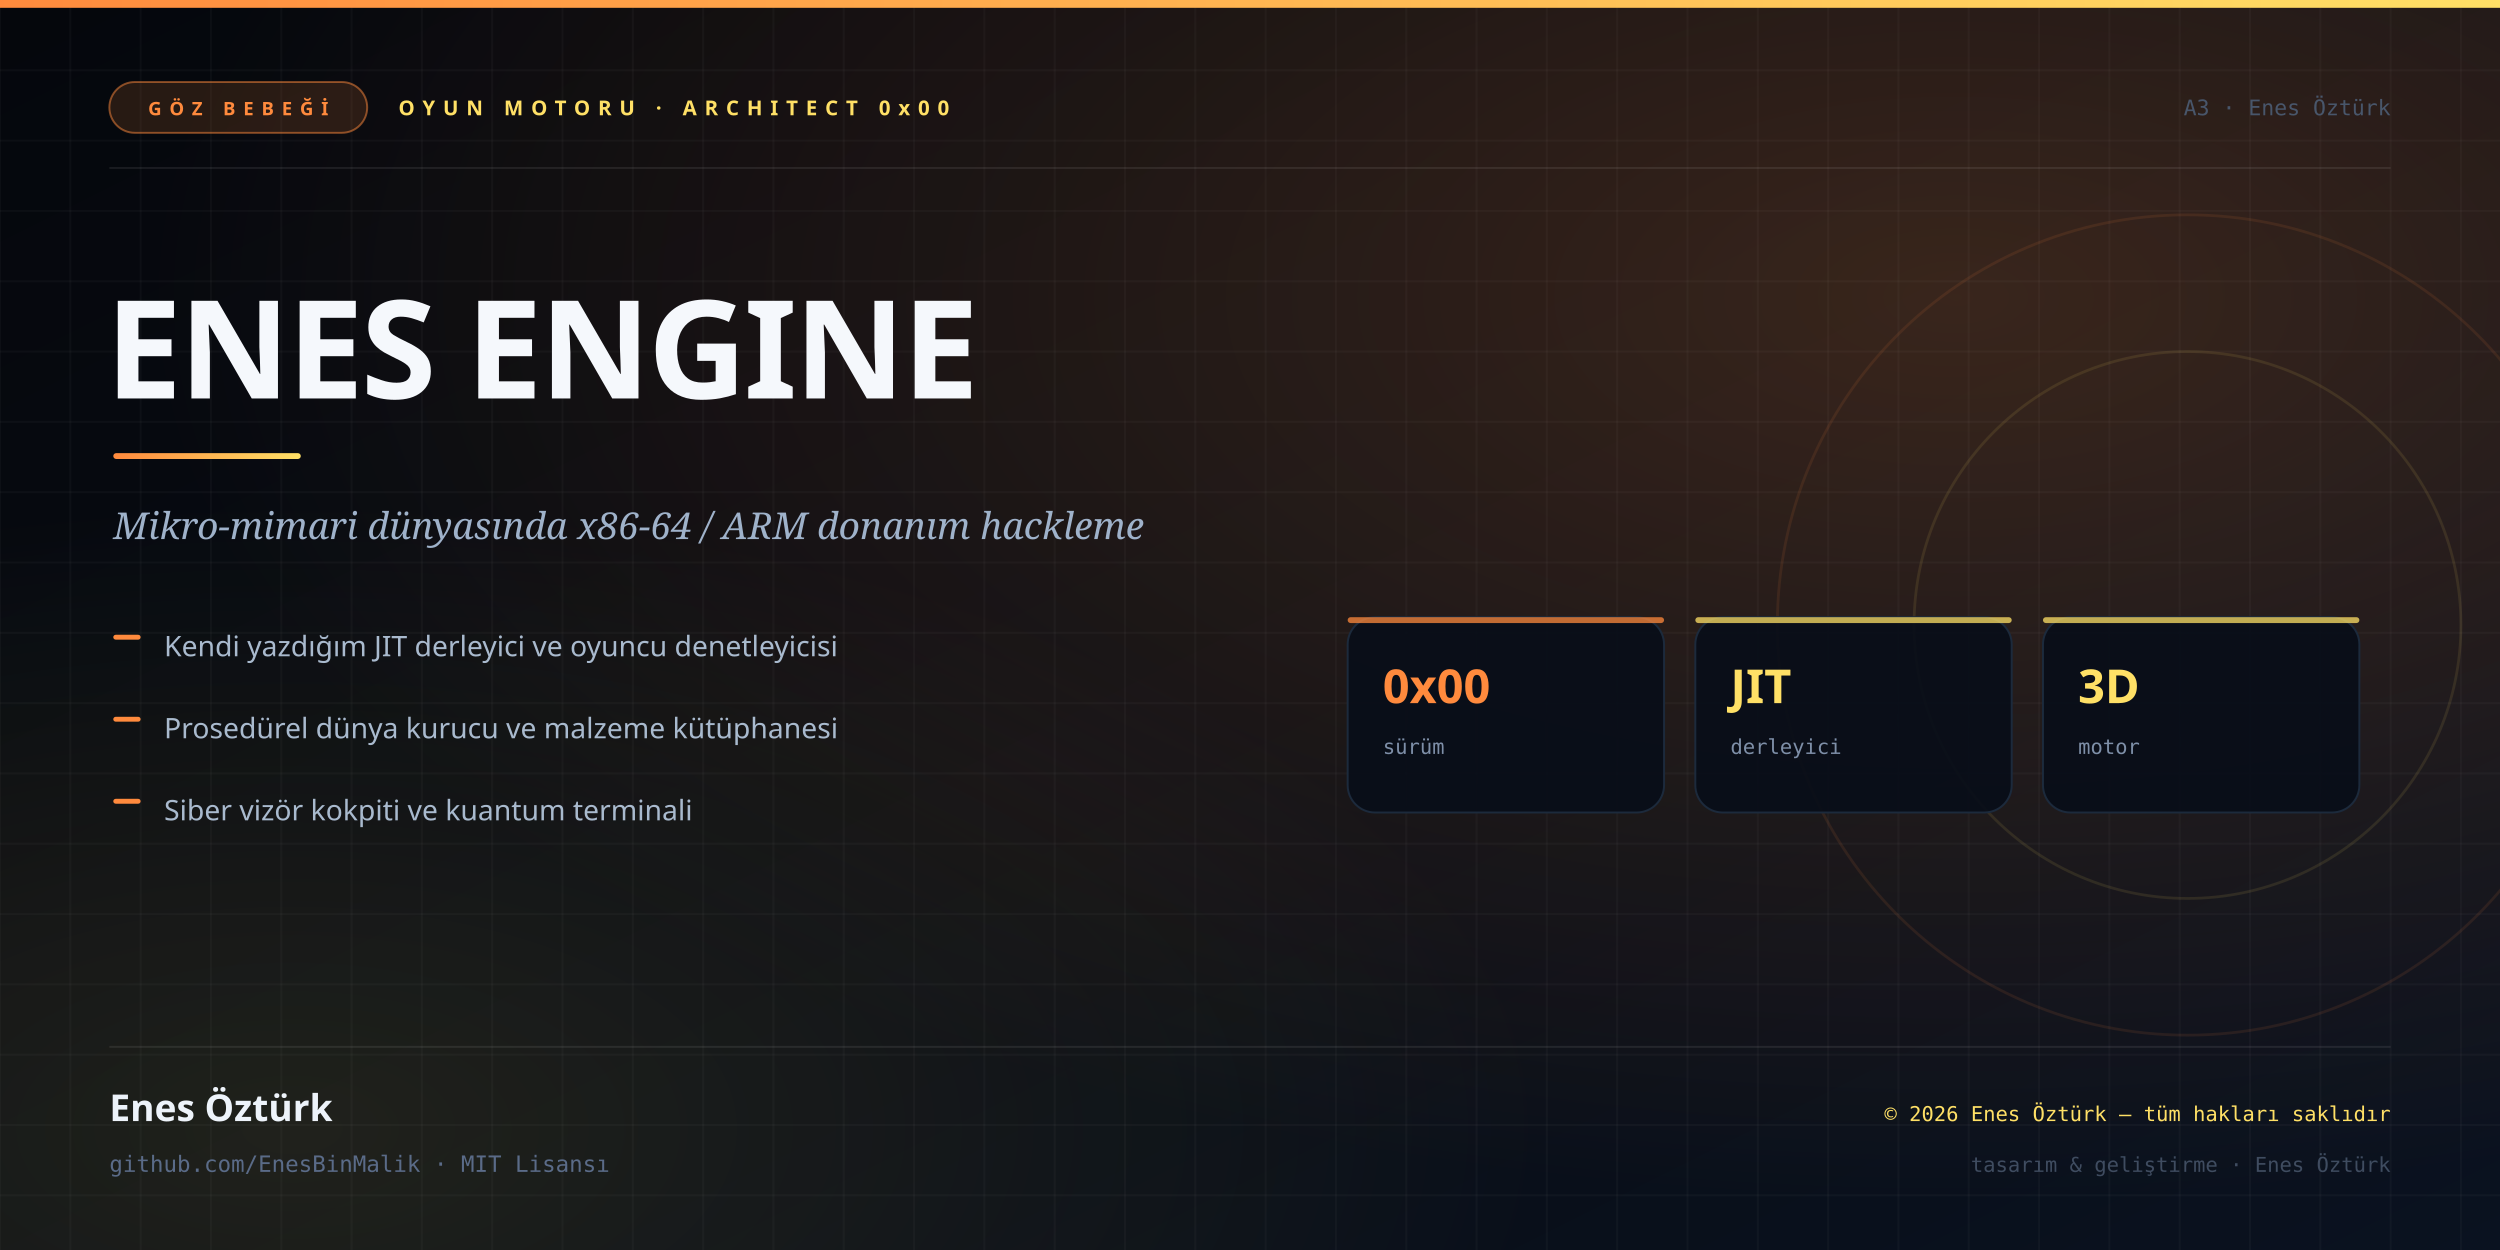
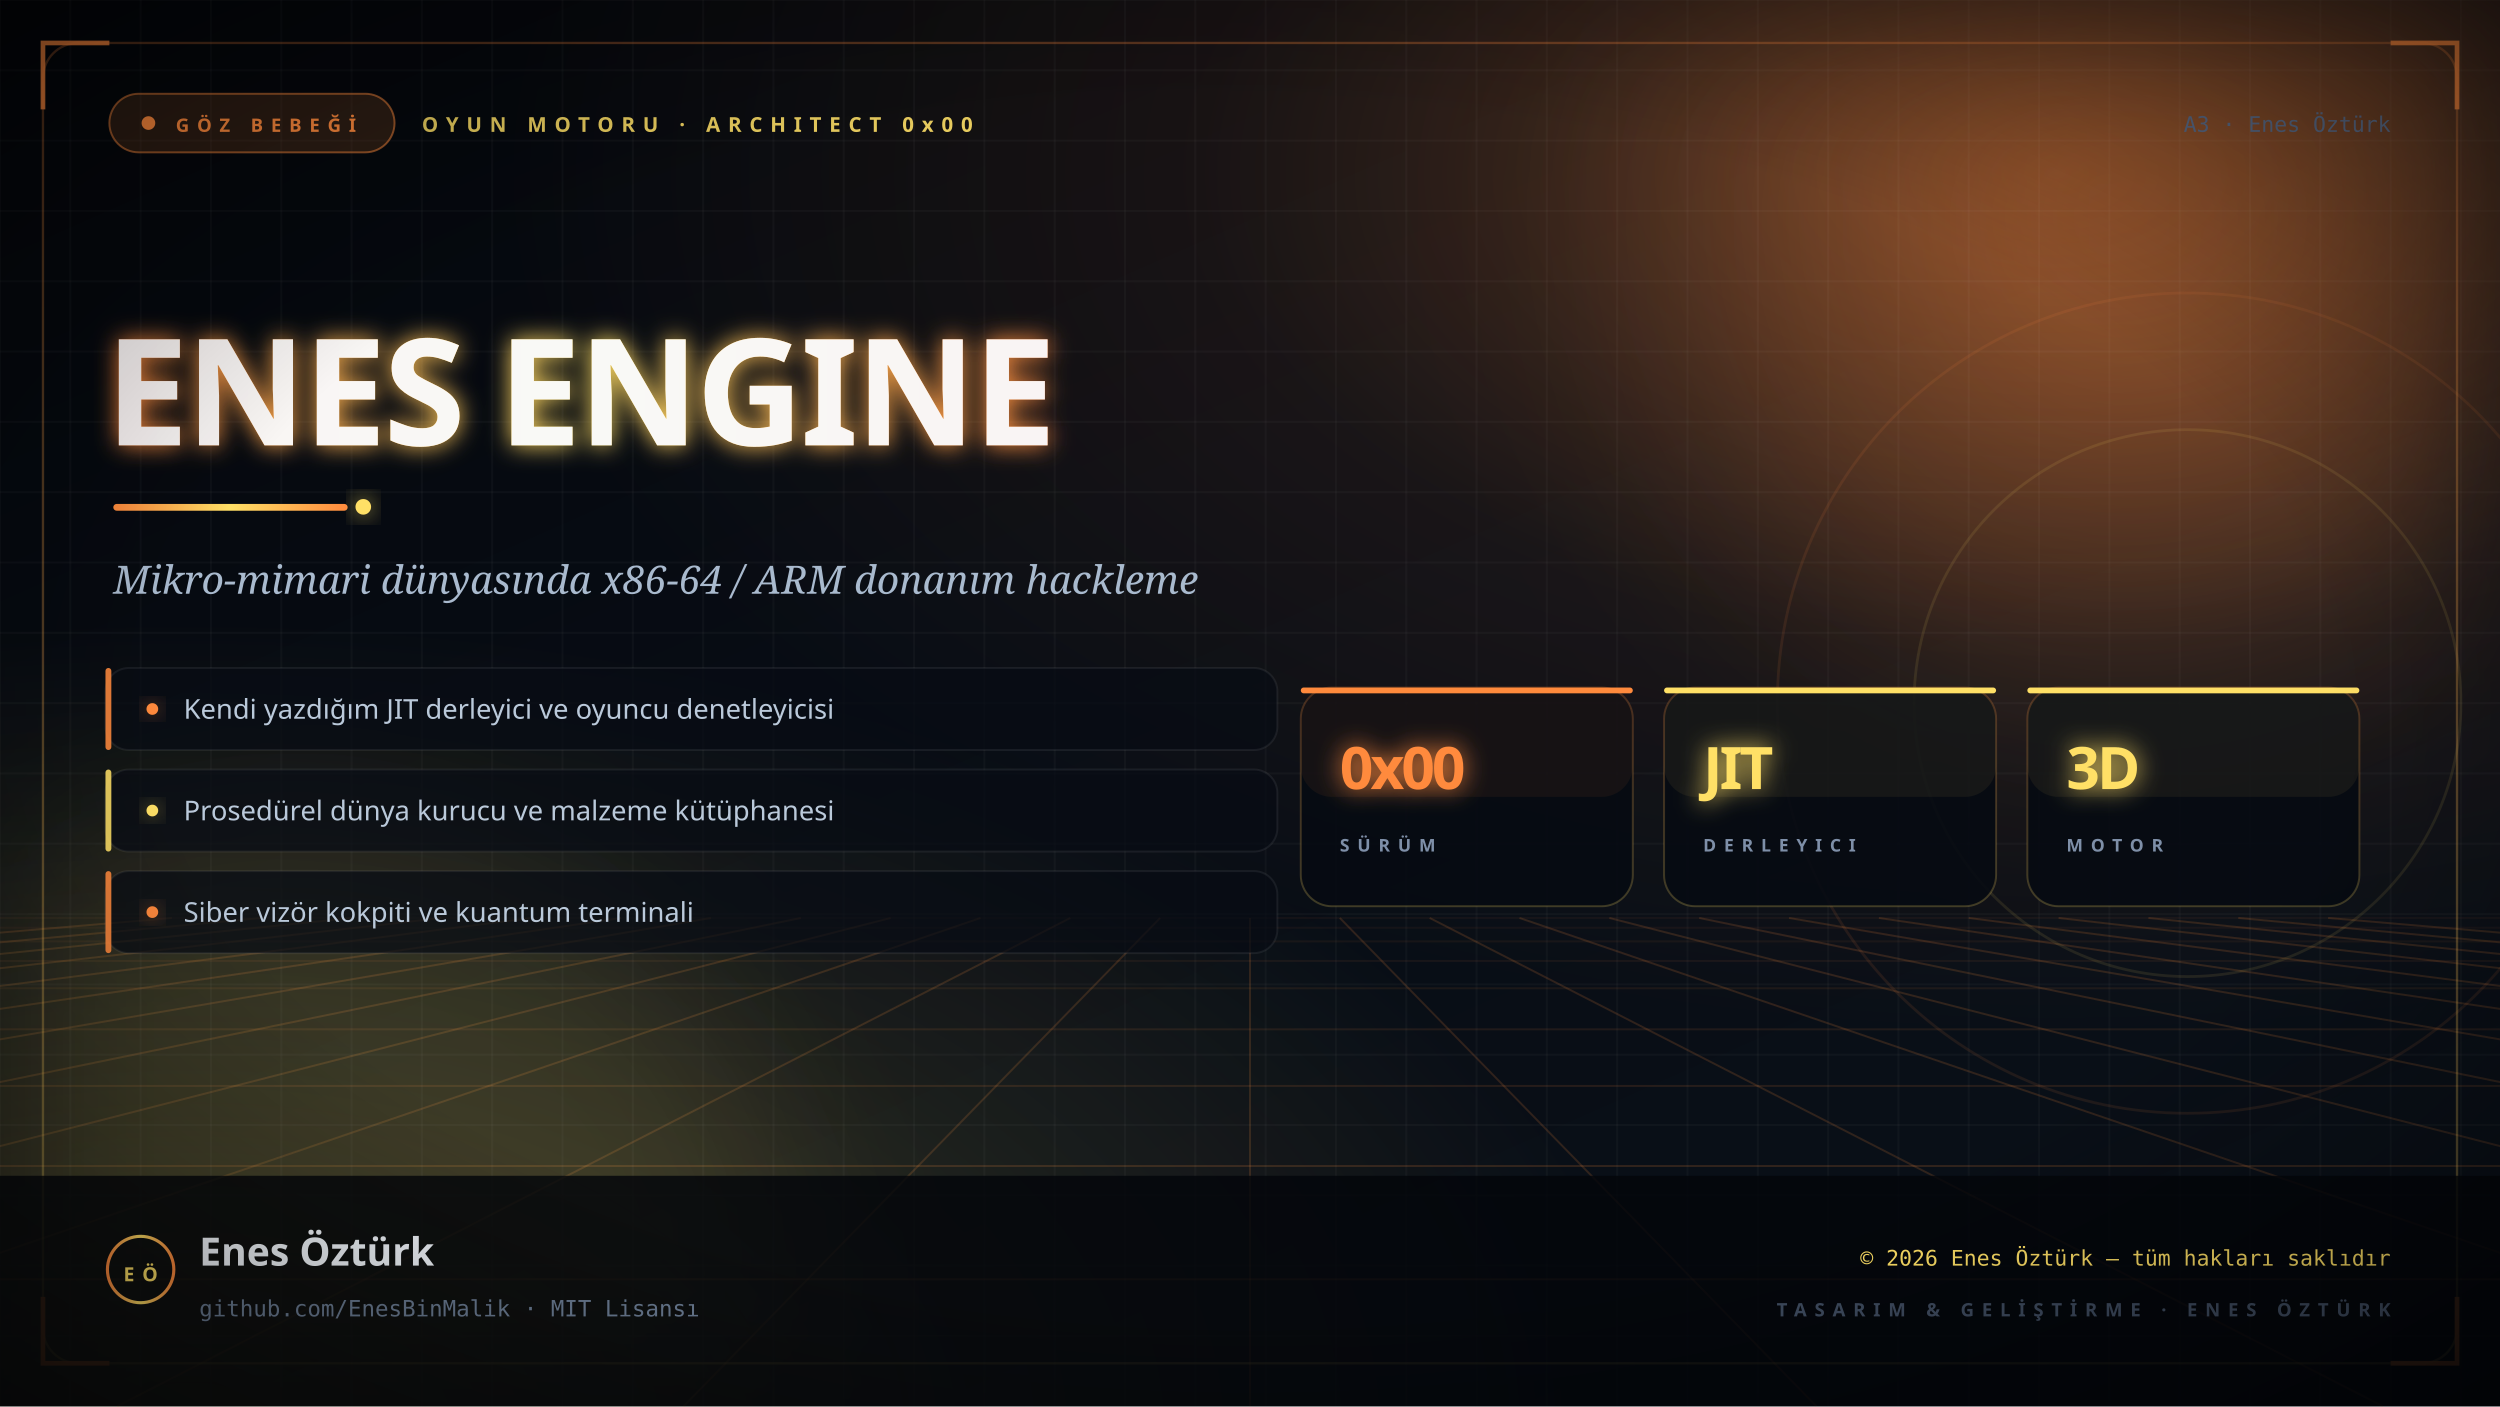
- <svg xmlns="http://www.w3.org/2000/svg" width="1280" height="640" viewBox="0 0 1280 640" role="img" aria-label="ENES ENGINE">
+ <svg xmlns="http://www.w3.org/2000/svg" width="1280" height="720" viewBox="0 0 1280 720" role="img" aria-label="ENES ENGINE">
  <style>.t{font-family:'Segoe UI',system-ui,sans-serif}.ttl{font-family:'Segoe UI',system-ui,sans-serif;font-weight:700;letter-spacing:-1.5px}.m{font-family:'Consolas',monospace}.cap{font-family:'Segoe UI',sans-serif;font-weight:700;letter-spacing:4px}.ser{font-family:Georgia,serif;font-style:italic}</style>
  <defs>
-     <linearGradient id="bg" x1="0" y1="0" x2="1" y2="1">
-       <stop offset="0" stop-color="#05070C" />
-       <stop offset="0.6" stop-color="#080D15" />
-       <stop offset="1" stop-color="#0A1220" />
+     <linearGradient id="bg" x1="0" y1="0" x2="0.8" y2="1">
+       <stop offset="0" stop-color="#04060A" />
+       <stop offset="0.45" stop-color="#070C14" />
+       <stop offset="1" stop-color="#0A1018" />
    </linearGradient>
    <linearGradient id="ac" x1="0" y1="0" x2="1" y2="0">
      <stop offset="0" stop-color="#FF8A3D" />
+       <stop offset="0.5" stop-color="#FFE066" />
+       <stop offset="1" stop-color="#FF8A3D" />
+     </linearGradient>
+     <linearGradient id="acv" x1="0" y1="0" x2="0" y2="1">
+       <stop offset="0" stop-color="#FF8A3D" />
      <stop offset="1" stop-color="#FFE066" />
    </linearGradient>
-     <radialGradient id="gl" cx="0.78" cy="0.24" r="0.72">
-       <stop offset="0" stop-color="#FF8A3D" stop-opacity="0.20" />
+     <radialGradient id="g1" cx="0.82" cy="0.12" r="0.62">
+       <stop offset="0" stop-color="#FF8A3D" stop-opacity="0.34" />
+       <stop offset="0.55" stop-color="#FF8A3D" stop-opacity="0.07" />
      <stop offset="1" stop-color="#FF8A3D" stop-opacity="0" />
    </radialGradient>
-     <radialGradient id="gl2" cx="0.12" cy="0.9" r="0.5">
-       <stop offset="0" stop-color="#FFE066" stop-opacity="0.10" />
+     <radialGradient id="g2" cx="0.08" cy="1.02" r="0.58">
+       <stop offset="0" stop-color="#FFE066" stop-opacity="0.22" />
      <stop offset="1" stop-color="#FFE066" stop-opacity="0" />
    </radialGradient>
+     <radialGradient id="g3" cx="0.5" cy="0.5" r="0.5">
+       <stop offset="0" stop-color="#FF8A3D" stop-opacity="0.9" />
+       <stop offset="1" stop-color="#FF8A3D" stop-opacity="0" />
+     </radialGradient>
+     <radialGradient id="vig" cx="0.5" cy="0.5" r="0.78">
+       <stop offset="0.55" stop-color="#000000" stop-opacity="0" />
+       <stop offset="1" stop-color="#000000" stop-opacity="0.62" />
+     </radialGradient>
+     <filter id="blur40" x="-50%" y="-50%" width="200%" height="200%">
+       <feGaussianBlur stdDeviation="42" />
+     </filter>
+     <filter id="glow" x="-60%" y="-60%" width="220%" height="220%">
+       <feGaussianBlur stdDeviation="6" result="b" />
+       <feMerge>
+         <feMergeNode in="b" />
+         <feMergeNode in="SourceGraphic" />
+       </feMerge>
+     </filter>
+     <filter id="soft" x="-40%" y="-40%" width="180%" height="180%">
+       <feGaussianBlur stdDeviation="1.4" />
+     </filter>
  </defs>
-   <rect width="1280" height="640" fill="url(#bg)" />
-   <rect width="1280" height="640" fill="url(#gl)" />
-   <rect width="1280" height="640" fill="url(#gl2)" />
-   <line x1="0" y1="0" x2="0" y2="640" stroke="#FFFFFF" stroke-opacity="0.03" />
-   <line x1="36" y1="0" x2="36" y2="640" stroke="#FFFFFF" stroke-opacity="0.03" />
-   <line x1="72" y1="0" x2="72" y2="640" stroke="#FFFFFF" stroke-opacity="0.03" />
-   <line x1="108" y1="0" x2="108" y2="640" stroke="#FFFFFF" stroke-opacity="0.03" />
-   <line x1="144" y1="0" x2="144" y2="640" stroke="#FFFFFF" stroke-opacity="0.03" />
-   <line x1="180" y1="0" x2="180" y2="640" stroke="#FFFFFF" stroke-opacity="0.03" />
-   <line x1="216" y1="0" x2="216" y2="640" stroke="#FFFFFF" stroke-opacity="0.03" />
-   <line x1="252" y1="0" x2="252" y2="640" stroke="#FFFFFF" stroke-opacity="0.03" />
-   <line x1="288" y1="0" x2="288" y2="640" stroke="#FFFFFF" stroke-opacity="0.03" />
-   <line x1="324" y1="0" x2="324" y2="640" stroke="#FFFFFF" stroke-opacity="0.03" />
-   <line x1="360" y1="0" x2="360" y2="640" stroke="#FFFFFF" stroke-opacity="0.03" />
-   <line x1="396" y1="0" x2="396" y2="640" stroke="#FFFFFF" stroke-opacity="0.03" />
-   <line x1="432" y1="0" x2="432" y2="640" stroke="#FFFFFF" stroke-opacity="0.03" />
-   <line x1="468" y1="0" x2="468" y2="640" stroke="#FFFFFF" stroke-opacity="0.03" />
-   <line x1="504" y1="0" x2="504" y2="640" stroke="#FFFFFF" stroke-opacity="0.03" />
-   <line x1="540" y1="0" x2="540" y2="640" stroke="#FFFFFF" stroke-opacity="0.03" />
-   <line x1="576" y1="0" x2="576" y2="640" stroke="#FFFFFF" stroke-opacity="0.03" />
-   <line x1="612" y1="0" x2="612" y2="640" stroke="#FFFFFF" stroke-opacity="0.03" />
-   <line x1="648" y1="0" x2="648" y2="640" stroke="#FFFFFF" stroke-opacity="0.03" />
-   <line x1="684" y1="0" x2="684" y2="640" stroke="#FFFFFF" stroke-opacity="0.03" />
-   <line x1="720" y1="0" x2="720" y2="640" stroke="#FFFFFF" stroke-opacity="0.03" />
-   <line x1="756" y1="0" x2="756" y2="640" stroke="#FFFFFF" stroke-opacity="0.03" />
-   <line x1="792" y1="0" x2="792" y2="640" stroke="#FFFFFF" stroke-opacity="0.03" />
-   <line x1="828" y1="0" x2="828" y2="640" stroke="#FFFFFF" stroke-opacity="0.03" />
-   <line x1="864" y1="0" x2="864" y2="640" stroke="#FFFFFF" stroke-opacity="0.03" />
-   <line x1="900" y1="0" x2="900" y2="640" stroke="#FFFFFF" stroke-opacity="0.03" />
-   <line x1="936" y1="0" x2="936" y2="640" stroke="#FFFFFF" stroke-opacity="0.03" />
-   <line x1="972" y1="0" x2="972" y2="640" stroke="#FFFFFF" stroke-opacity="0.03" />
-   <line x1="1008" y1="0" x2="1008" y2="640" stroke="#FFFFFF" stroke-opacity="0.03" />
-   <line x1="1044" y1="0" x2="1044" y2="640" stroke="#FFFFFF" stroke-opacity="0.03" />
-   <line x1="1080" y1="0" x2="1080" y2="640" stroke="#FFFFFF" stroke-opacity="0.03" />
-   <line x1="1116" y1="0" x2="1116" y2="640" stroke="#FFFFFF" stroke-opacity="0.03" />
-   <line x1="1152" y1="0" x2="1152" y2="640" stroke="#FFFFFF" stroke-opacity="0.03" />
-   <line x1="1188" y1="0" x2="1188" y2="640" stroke="#FFFFFF" stroke-opacity="0.03" />
-   <line x1="1224" y1="0" x2="1224" y2="640" stroke="#FFFFFF" stroke-opacity="0.03" />
-   <line x1="1260" y1="0" x2="1260" y2="640" stroke="#FFFFFF" stroke-opacity="0.03" />
+   <rect width="1280" height="720" fill="url(#bg)" />
+   <g stroke="#FF8A3D" stroke-opacity="0.16" stroke-width="1">
+     <line x1="88" y1="470" x2="-2840" y2="720" />
+     <line x1="134" y1="470" x2="-2550" y2="720" />
+     <line x1="180" y1="470" x2="-2260" y2="720" />
+     <line x1="226" y1="470" x2="-1970" y2="720" />
+     <line x1="272" y1="470" x2="-1680" y2="720" />
+     <line x1="318" y1="470" x2="-1390" y2="720" />
+     <line x1="364" y1="470" x2="-1100" y2="720" />
+     <line x1="410" y1="470" x2="-810" y2="720" />
+     <line x1="456" y1="470" x2="-520" y2="720" />
+     <line x1="502" y1="470" x2="-230" y2="720" />
+     <line x1="548" y1="470" x2="60" y2="720" />
+     <line x1="594" y1="470" x2="350" y2="720" />
+     <line x1="640" y1="470" x2="640" y2="720" />
+     <line x1="686" y1="470" x2="930" y2="720" />
+     <line x1="732" y1="470" x2="1220" y2="720" />
+     <line x1="778" y1="470" x2="1510" y2="720" />
+     <line x1="824" y1="470" x2="1800" y2="720" />
+     <line x1="870" y1="470" x2="2090" y2="720" />
+     <line x1="916" y1="470" x2="2380" y2="720" />
+     <line x1="962" y1="470" x2="2670" y2="720" />
+     <line x1="1008" y1="470" x2="2960" y2="720" />
+     <line x1="1054" y1="470" x2="3250" y2="720" />
+     <line x1="1100" y1="470" x2="3540" y2="720" />
+     <line x1="1146" y1="470" x2="3830" y2="720" />
+     <line x1="1192" y1="470" x2="4120" y2="720" />
+     <line x1="0" y1="470" x2="1280" y2="470" stroke-opacity="0.05" />
+     <line x1="0" y1="475" x2="1280" y2="475" stroke-opacity="0.05" />
+     <line x1="0" y1="482" x2="1280" y2="482" stroke-opacity="0.06" />
+     <line x1="0" y1="492" x2="1280" y2="492" stroke-opacity="0.07" />
+     <line x1="0" y1="506" x2="1280" y2="506" stroke-opacity="0.08" />
+     <line x1="0" y1="527" x2="1280" y2="527" stroke-opacity="0.10" />
+     <line x1="0" y1="556" x2="1280" y2="556" stroke-opacity="0.12" />
+     <line x1="0" y1="597" x2="1280" y2="597" stroke-opacity="0.16" />
+     <line x1="0" y1="655" x2="1280" y2="655" stroke-opacity="0.20" />
+   </g>
+   <circle cx="1090" cy="110" r="300" fill="url(#g3)" opacity="0.5" filter="url(#blur40)" />
+   <circle cx="150" cy="680" r="260" fill="#FFE066" fill-opacity="0.10" filter="url(#blur40)" />
+   <rect width="1280" height="720" fill="url(#g1)" />
+   <rect width="1280" height="720" fill="url(#g2)" />
+   <line x1="0" y1="0" x2="0" y2="720" stroke="#FFFFFF" stroke-opacity="0.03" />
+   <line x1="36" y1="0" x2="36" y2="720" stroke="#FFFFFF" stroke-opacity="0.03" />
+   <line x1="72" y1="0" x2="72" y2="720" stroke="#FFFFFF" stroke-opacity="0.03" />
+   <line x1="108" y1="0" x2="108" y2="720" stroke="#FFFFFF" stroke-opacity="0.03" />
+   <line x1="144" y1="0" x2="144" y2="720" stroke="#FFFFFF" stroke-opacity="0.03" />
+   <line x1="180" y1="0" x2="180" y2="720" stroke="#FFFFFF" stroke-opacity="0.03" />
+   <line x1="216" y1="0" x2="216" y2="720" stroke="#FFFFFF" stroke-opacity="0.03" />
+   <line x1="252" y1="0" x2="252" y2="720" stroke="#FFFFFF" stroke-opacity="0.03" />
+   <line x1="288" y1="0" x2="288" y2="720" stroke="#FFFFFF" stroke-opacity="0.03" />
+   <line x1="324" y1="0" x2="324" y2="720" stroke="#FFFFFF" stroke-opacity="0.03" />
+   <line x1="360" y1="0" x2="360" y2="720" stroke="#FFFFFF" stroke-opacity="0.03" />
+   <line x1="396" y1="0" x2="396" y2="720" stroke="#FFFFFF" stroke-opacity="0.03" />
+   <line x1="432" y1="0" x2="432" y2="720" stroke="#FFFFFF" stroke-opacity="0.03" />
+   <line x1="468" y1="0" x2="468" y2="720" stroke="#FFFFFF" stroke-opacity="0.03" />
+   <line x1="504" y1="0" x2="504" y2="720" stroke="#FFFFFF" stroke-opacity="0.03" />
+   <line x1="540" y1="0" x2="540" y2="720" stroke="#FFFFFF" stroke-opacity="0.03" />
+   <line x1="576" y1="0" x2="576" y2="720" stroke="#FFFFFF" stroke-opacity="0.03" />
+   <line x1="612" y1="0" x2="612" y2="720" stroke="#FFFFFF" stroke-opacity="0.03" />
+   <line x1="648" y1="0" x2="648" y2="720" stroke="#FFFFFF" stroke-opacity="0.03" />
+   <line x1="684" y1="0" x2="684" y2="720" stroke="#FFFFFF" stroke-opacity="0.03" />
+   <line x1="720" y1="0" x2="720" y2="720" stroke="#FFFFFF" stroke-opacity="0.03" />
+   <line x1="756" y1="0" x2="756" y2="720" stroke="#FFFFFF" stroke-opacity="0.03" />
+   <line x1="792" y1="0" x2="792" y2="720" stroke="#FFFFFF" stroke-opacity="0.03" />
+   <line x1="828" y1="0" x2="828" y2="720" stroke="#FFFFFF" stroke-opacity="0.03" />
+   <line x1="864" y1="0" x2="864" y2="720" stroke="#FFFFFF" stroke-opacity="0.03" />
+   <line x1="900" y1="0" x2="900" y2="720" stroke="#FFFFFF" stroke-opacity="0.03" />
+   <line x1="936" y1="0" x2="936" y2="720" stroke="#FFFFFF" stroke-opacity="0.03" />
+   <line x1="972" y1="0" x2="972" y2="720" stroke="#FFFFFF" stroke-opacity="0.03" />
+   <line x1="1008" y1="0" x2="1008" y2="720" stroke="#FFFFFF" stroke-opacity="0.03" />
+   <line x1="1044" y1="0" x2="1044" y2="720" stroke="#FFFFFF" stroke-opacity="0.03" />
+   <line x1="1080" y1="0" x2="1080" y2="720" stroke="#FFFFFF" stroke-opacity="0.03" />
+   <line x1="1116" y1="0" x2="1116" y2="720" stroke="#FFFFFF" stroke-opacity="0.03" />
+   <line x1="1152" y1="0" x2="1152" y2="720" stroke="#FFFFFF" stroke-opacity="0.03" />
+   <line x1="1188" y1="0" x2="1188" y2="720" stroke="#FFFFFF" stroke-opacity="0.03" />
+   <line x1="1224" y1="0" x2="1224" y2="720" stroke="#FFFFFF" stroke-opacity="0.03" />
+   <line x1="1260" y1="0" x2="1260" y2="720" stroke="#FFFFFF" stroke-opacity="0.03" />
  <line x1="0" y1="0" x2="1280" y2="0" stroke="#FFFFFF" stroke-opacity="0.03" />
  <line x1="0" y1="36" x2="1280" y2="36" stroke="#FFFFFF" stroke-opacity="0.03" />
  <line x1="0" y1="72" x2="1280" y2="72" stroke="#FFFFFF" stroke-opacity="0.03" />
  <line x1="0" y1="108" x2="1280" y2="108" stroke="#FFFFFF" stroke-opacity="0.03" />
  <line x1="0" y1="144" x2="1280" y2="144" stroke="#FFFFFF" stroke-opacity="0.03" />
  <line x1="0" y1="180" x2="1280" y2="180" stroke="#FFFFFF" stroke-opacity="0.03" />
  <line x1="0" y1="216" x2="1280" y2="216" stroke="#FFFFFF" stroke-opacity="0.03" />
  <line x1="0" y1="252" x2="1280" y2="252" stroke="#FFFFFF" stroke-opacity="0.03" />
  <line x1="0" y1="288" x2="1280" y2="288" stroke="#FFFFFF" stroke-opacity="0.03" />
  <line x1="0" y1="324" x2="1280" y2="324" stroke="#FFFFFF" stroke-opacity="0.03" />
  <line x1="0" y1="360" x2="1280" y2="360" stroke="#FFFFFF" stroke-opacity="0.03" />
  <line x1="0" y1="396" x2="1280" y2="396" stroke="#FFFFFF" stroke-opacity="0.03" />
  <line x1="0" y1="432" x2="1280" y2="432" stroke="#FFFFFF" stroke-opacity="0.03" />
  <line x1="0" y1="468" x2="1280" y2="468" stroke="#FFFFFF" stroke-opacity="0.03" />
  <line x1="0" y1="504" x2="1280" y2="504" stroke="#FFFFFF" stroke-opacity="0.03" />
  <line x1="0" y1="540" x2="1280" y2="540" stroke="#FFFFFF" stroke-opacity="0.03" />
  <line x1="0" y1="576" x2="1280" y2="576" stroke="#FFFFFF" stroke-opacity="0.03" />
  <line x1="0" y1="612" x2="1280" y2="612" stroke="#FFFFFF" stroke-opacity="0.03" />
-   <circle cx="1120" cy="320" r="210" fill="none" stroke="#FF8A3D" stroke-opacity="0.10" stroke-width="1.4" />
-   <circle cx="1120" cy="320" r="140" fill="none" stroke="#FFE066" stroke-opacity="0.10" stroke-width="1.4" />
-   <rect x="0" y="0" width="1280" height="4" fill="url(#ac)" />
-   <rect x="56" y="42" width="132" height="26" rx="13" fill="#FF8A3D" fill-opacity="0.14" stroke="#FF8A3D" stroke-opacity="0.5" />
-   <text x="122" y="59" text-anchor="middle" class="cap" font-size="9.5" fill="#FF8A3D">GÖZ BEBEĞİ</text>
-   <text x="204" y="59" class="cap" font-size="10.5" fill="#FFE066">OYUN MOTORU · ARCHITECT 0x00</text>
-   <text x="1224" y="59" text-anchor="end" class="m" font-size="11" fill="#48566B">A3 · Enes Öztürk</text>
-   <line x1="56" y1="86" x2="1224" y2="86" stroke="#FFFFFF" stroke-opacity="0.08" />
-   <text x="54" y="204" class="ttl" font-size="70" fill="#F5F8FC">ENES ENGINE</text>
-   <rect x="58" y="232" width="96" height="3" rx="1.5" fill="url(#ac)" />
-   <text x="58" y="276" class="ser" font-size="19" fill="#9FB2CA">Mikro-mimari dünyasında x86-64 / ARM donanım hackleme</text>
-   <rect x="58" y="325" width="14" height="2.5" rx="1.25" fill="#FF8A3D" />
-   <text x="84" y="336" class="t" font-size="14.5" fill="#A9BACE">Kendi yazdığım JIT derleyici ve oyuncu denetleyicisi</text>
-   <rect x="58" y="367" width="14" height="2.5" rx="1.25" fill="#FF8A3D" />
-   <text x="84" y="378" class="t" font-size="14.5" fill="#A9BACE">Prosedürel dünya kurucu ve malzeme kütüphanesi</text>
-   <rect x="58" y="409" width="14" height="2.5" rx="1.25" fill="#FF8A3D" />
-   <text x="84" y="420" class="t" font-size="14.5" fill="#A9BACE">Siber vizör kokpiti ve kuantum terminali</text>
-   <rect x="690" y="316" width="162" height="100" rx="14" fill="#080E18" fill-opacity="0.92" stroke="#1C2A3C" />
-   <rect x="690" y="316" width="162" height="3" rx="1.5" fill="#FF8A3D" fill-opacity="0.75" />
-   <text x="708" y="360" class="t" font-size="24" font-weight="700" fill="#FF8A3D">0x00</text>
-   <text x="708" y="386" class="m" font-size="10.5" fill="#7E8FA8">sürüm</text>
-   <rect x="868" y="316" width="162" height="100" rx="14" fill="#080E18" fill-opacity="0.92" stroke="#1C2A3C" />
-   <rect x="868" y="316" width="162" height="3" rx="1.5" fill="#FFE066" fill-opacity="0.75" />
-   <text x="886" y="360" class="t" font-size="24" font-weight="700" fill="#FFE066">JIT</text>
-   <text x="886" y="386" class="m" font-size="10.5" fill="#7E8FA8">derleyici</text>
-   <rect x="1046" y="316" width="162" height="100" rx="14" fill="#080E18" fill-opacity="0.92" stroke="#1C2A3C" />
-   <rect x="1046" y="316" width="162" height="3" rx="1.5" fill="#FFE066" fill-opacity="0.75" />
-   <text x="1064" y="360" class="t" font-size="24" font-weight="700" fill="#FFE066">3D</text>
-   <text x="1064" y="386" class="m" font-size="10.5" fill="#7E8FA8">motor</text>
-   <line x1="56" y1="536" x2="1224" y2="536" stroke="#FFFFFF" stroke-opacity="0.08" />
-   <text x="56" y="574" class="t" font-size="19" font-weight="600" fill="#EDF3FA">Enes Öztürk</text>
-   <text x="56" y="600" class="m" font-size="11.5" fill="#5A6B88">github.com/EnesBinMalik · MIT Lisansı</text>
-   <text x="1224" y="574" text-anchor="end" class="m" font-size="10.5" fill="#FFE066">© 2026 Enes Öztürk — tüm hakları saklıdır</text>
-   <text x="1224" y="600" text-anchor="end" class="m" font-size="10.5" fill="#3F4C60">tasarım &amp; geliştirme · Enes Öztürk</text>
+   <line x1="0" y1="648" x2="1280" y2="648" stroke="#FFFFFF" stroke-opacity="0.03" />
+   <line x1="0" y1="684" x2="1280" y2="684" stroke="#FFFFFF" stroke-opacity="0.03" />
+   <circle cx="1120" cy="360" r="210" fill="none" stroke="#FF8A3D" stroke-opacity="0.10" stroke-width="1.4" />
+   <circle cx="1120" cy="360" r="140" fill="none" stroke="#FFE066" stroke-opacity="0.10" stroke-width="1.4" />
+   <rect x="22" y="22" width="1236" height="676" rx="18" fill="none" stroke="url(#acv)" stroke-opacity="0.30" stroke-width="1.2" />
+   <path d="M22 56 L22 22 L56 22" fill="none" stroke="#FF8A3D" stroke-width="2.4" stroke-opacity="0.85" />
+   <path d="M1258 56 L1258 22 L1224 22" fill="none" stroke="#FF8A3D" stroke-width="2.4" stroke-opacity="0.85" />
+   <path d="M22 664 L22 698 L56 698" fill="none" stroke="#FF8A3D" stroke-width="2.4" stroke-opacity="0.85" />
+   <path d="M1258 664 L1258 698 L1224 698" fill="none" stroke="#FF8A3D" stroke-width="2.4" stroke-opacity="0.85" />
+   <rect x="56" y="48" width="146" height="30" rx="15" fill="#FF8A3D" fill-opacity="0.16" stroke="#FF8A3D" stroke-opacity="0.55" />
+   <circle cx="76" cy="63" r="3.5" fill="#FF8A3D" />
+   <text x="90" y="67.5" class="cap" font-size="9.5" fill="#FF8A3D">GÖZ BEBEĞİ</text>
+   <text x="216" y="67.5" class="cap" font-size="10.5" fill="#FFE066" fill-opacity="0.9">OYUN MOTORU · ARCHITECT 0x00</text>
+   <text x="1224" y="67.5" text-anchor="end" class="m" font-size="11" fill="#5A6B88">A3 · Enes Öztürk</text>
+   <line x1="56" y1="98" x2="1224" y2="98" stroke="url(#ac)" stroke-opacity="0.35" />
+   <text x="54" y="228" class="ttl" font-size="76" fill="url(#ac)" filter="url(#glow)">ENES ENGINE</text>
+   <text x="54" y="228" class="ttl" font-size="76" fill="#F8FBFF" fill-opacity="0.94">ENES ENGINE</text>
+   <rect x="58" y="258" width="120" height="3.5" rx="1.75" fill="url(#ac)" />
+   <circle cx="186" cy="259.5" r="4" fill="#FFE066" filter="url(#glow)" />
+   <text x="58" y="304" class="ser" font-size="20" fill="#A9BACE">Mikro-mimari dünyasında x86-64 / ARM donanım hackleme</text>
+   <rect x="54" y="342" width="600" height="42" rx="12" fill="#070C14" fill-opacity="0.72" stroke="#FFFFFF" stroke-opacity="0.07" />
+   <rect x="54" y="342" width="3" height="42" rx="1.5" fill="#FF8A3D" fill-opacity="0.9" />
+   <circle cx="78" cy="363" r="3" fill="#FF8A3D" filter="url(#glow)" />
+   <text x="94" y="368" class="t" font-size="14" fill="#BAC9DA">Kendi yazdığım JIT derleyici ve oyuncu denetleyicisi</text>
+   <rect x="54" y="394" width="600" height="42" rx="12" fill="#070C14" fill-opacity="0.72" stroke="#FFFFFF" stroke-opacity="0.07" />
+   <rect x="54" y="394" width="3" height="42" rx="1.5" fill="#FFE066" fill-opacity="0.9" />
+   <circle cx="78" cy="415" r="3" fill="#FFE066" filter="url(#glow)" />
+   <text x="94" y="420" class="t" font-size="14" fill="#BAC9DA">Prosedürel dünya kurucu ve malzeme kütüphanesi</text>
+   <rect x="54" y="446" width="600" height="42" rx="12" fill="#070C14" fill-opacity="0.72" stroke="#FFFFFF" stroke-opacity="0.07" />
+   <rect x="54" y="446" width="3" height="42" rx="1.5" fill="#FF8A3D" fill-opacity="0.9" />
+   <circle cx="78" cy="467" r="3" fill="#FF8A3D" filter="url(#glow)" />
+   <text x="94" y="472" class="t" font-size="14" fill="#BAC9DA">Siber vizör kokpiti ve kuantum terminali</text>
+   <rect x="666" y="352" width="170" height="112" rx="16" fill="#060A12" fill-opacity="0.9" stroke="url(#acv)" stroke-opacity="0.22" />
+   <rect x="666" y="352" width="170" height="3" rx="1.5" fill="#FF8A3D" />
+   <rect x="666" y="352" width="170" height="56" rx="16" fill="#FF8A3D" fill-opacity="0.06" />
+   <text x="686" y="404" class="ttl" font-size="30" fill="#FF8A3D" filter="url(#glow)">0x00</text>
+   <text x="686" y="436" class="cap" font-size="9" fill="#7E8FA8">SÜRÜM</text>
+   <rect x="852" y="352" width="170" height="112" rx="16" fill="#060A12" fill-opacity="0.9" stroke="url(#acv)" stroke-opacity="0.22" />
+   <rect x="852" y="352" width="170" height="3" rx="1.5" fill="#FFE066" />
+   <rect x="852" y="352" width="170" height="56" rx="16" fill="#FFE066" fill-opacity="0.06" />
+   <text x="872" y="404" class="ttl" font-size="30" fill="#FFE066" filter="url(#glow)">JIT</text>
+   <text x="872" y="436" class="cap" font-size="9" fill="#7E8FA8">DERLEYICI</text>
+   <rect x="1038" y="352" width="170" height="112" rx="16" fill="#060A12" fill-opacity="0.9" stroke="url(#acv)" stroke-opacity="0.22" />
+   <rect x="1038" y="352" width="170" height="3" rx="1.5" fill="#FFE066" />
+   <rect x="1038" y="352" width="170" height="56" rx="16" fill="#FFE066" fill-opacity="0.06" />
+   <text x="1058" y="404" class="ttl" font-size="30" fill="#FFE066" filter="url(#glow)">3D</text>
+   <text x="1058" y="436" class="cap" font-size="9" fill="#7E8FA8">MOTOR</text>
+   <rect x="0" y="602" width="1280" height="118" fill="#03060A" fill-opacity="0.82" />
+   <line x1="0" y1="602" x2="1280" y2="602" stroke="url(#ac)" stroke-opacity="0.5" />
+   <circle cx="72" cy="650" r="17" fill="none" stroke="url(#ac)" stroke-width="1.6" />
+   <text x="72" y="656" text-anchor="middle" class="cap" font-size="10" fill="#FFE066">EÖ</text>
+   <text x="102" y="648" class="t" font-size="20" font-weight="600" fill="#F2F6FB">Enes Öztürk</text>
+   <text x="102" y="674" class="m" font-size="11.5" fill="#6B7C93">github.com/EnesBinMalik · MIT Lisansı</text>
+   <text x="1224" y="648" text-anchor="end" class="m" font-size="11" fill="#FFE066">© 2026 Enes Öztürk — tüm hakları saklıdır</text>
+   <text x="1224" y="674" text-anchor="end" class="cap" font-size="9.5" fill="#3F4C60">TASARIM &amp; GELİŞTİRME · ENES ÖZTÜRK</text>
+   <rect width="1280" height="720" fill="url(#vig)" />
</svg>
